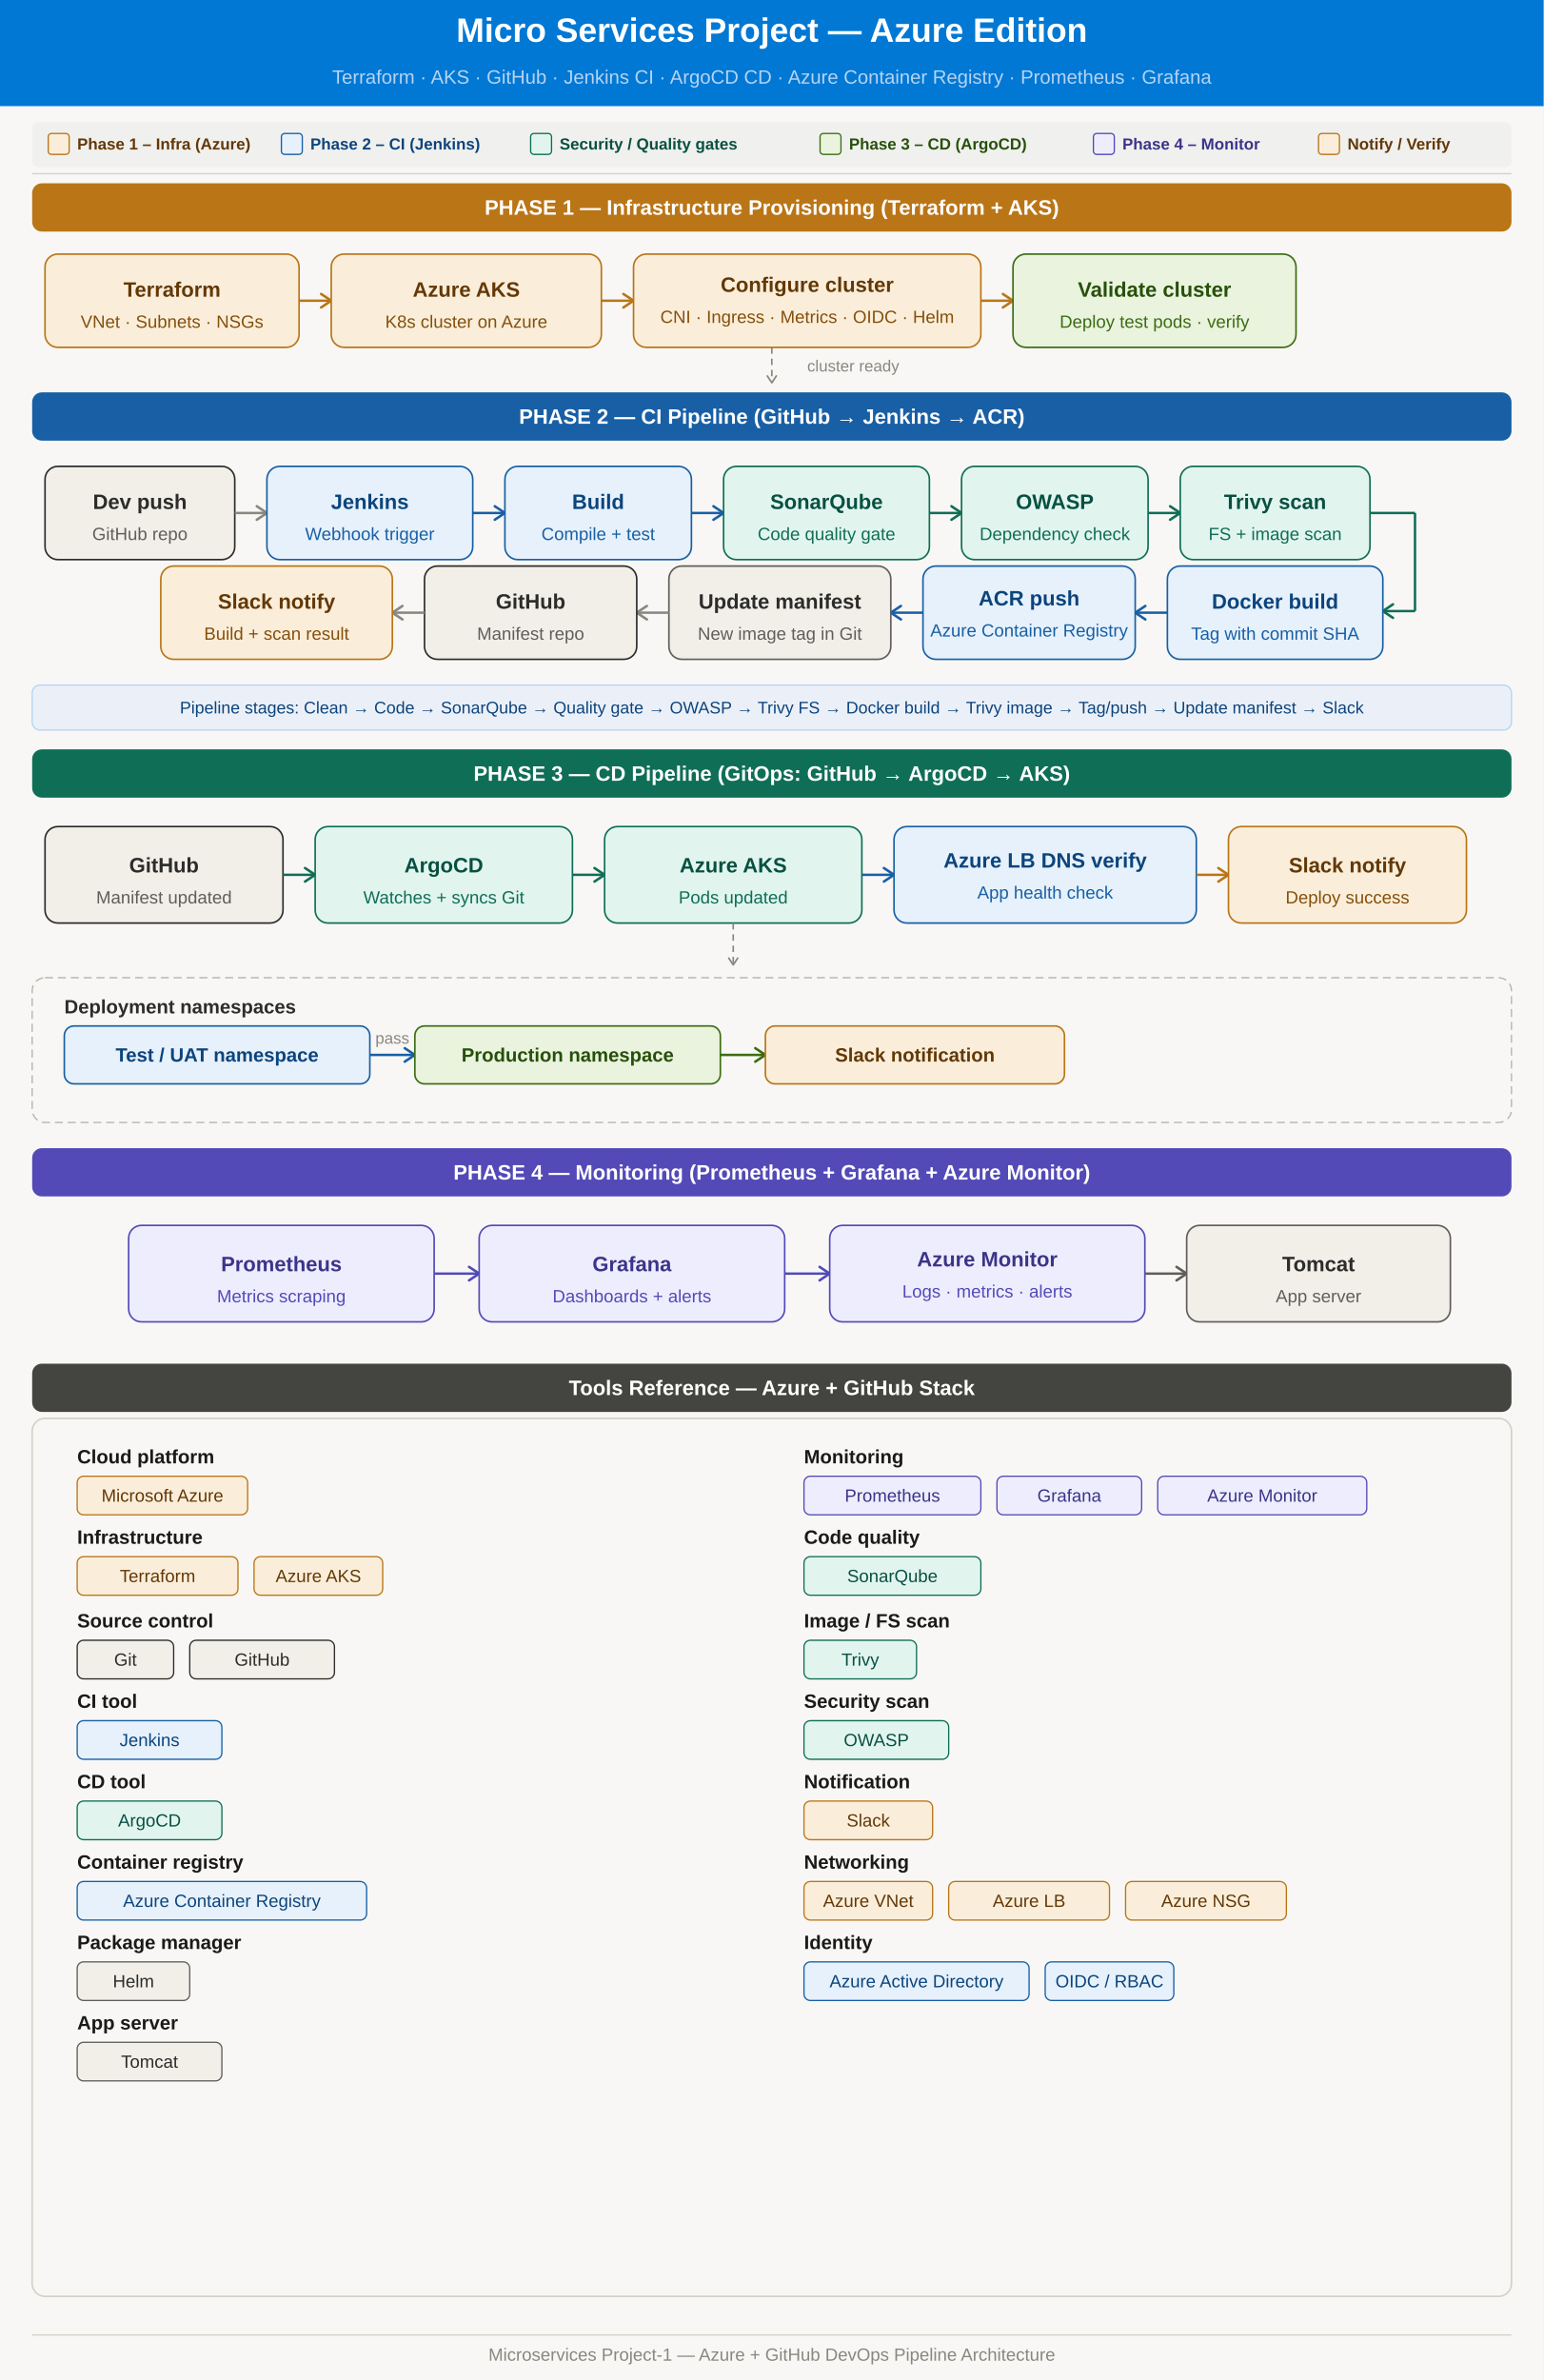
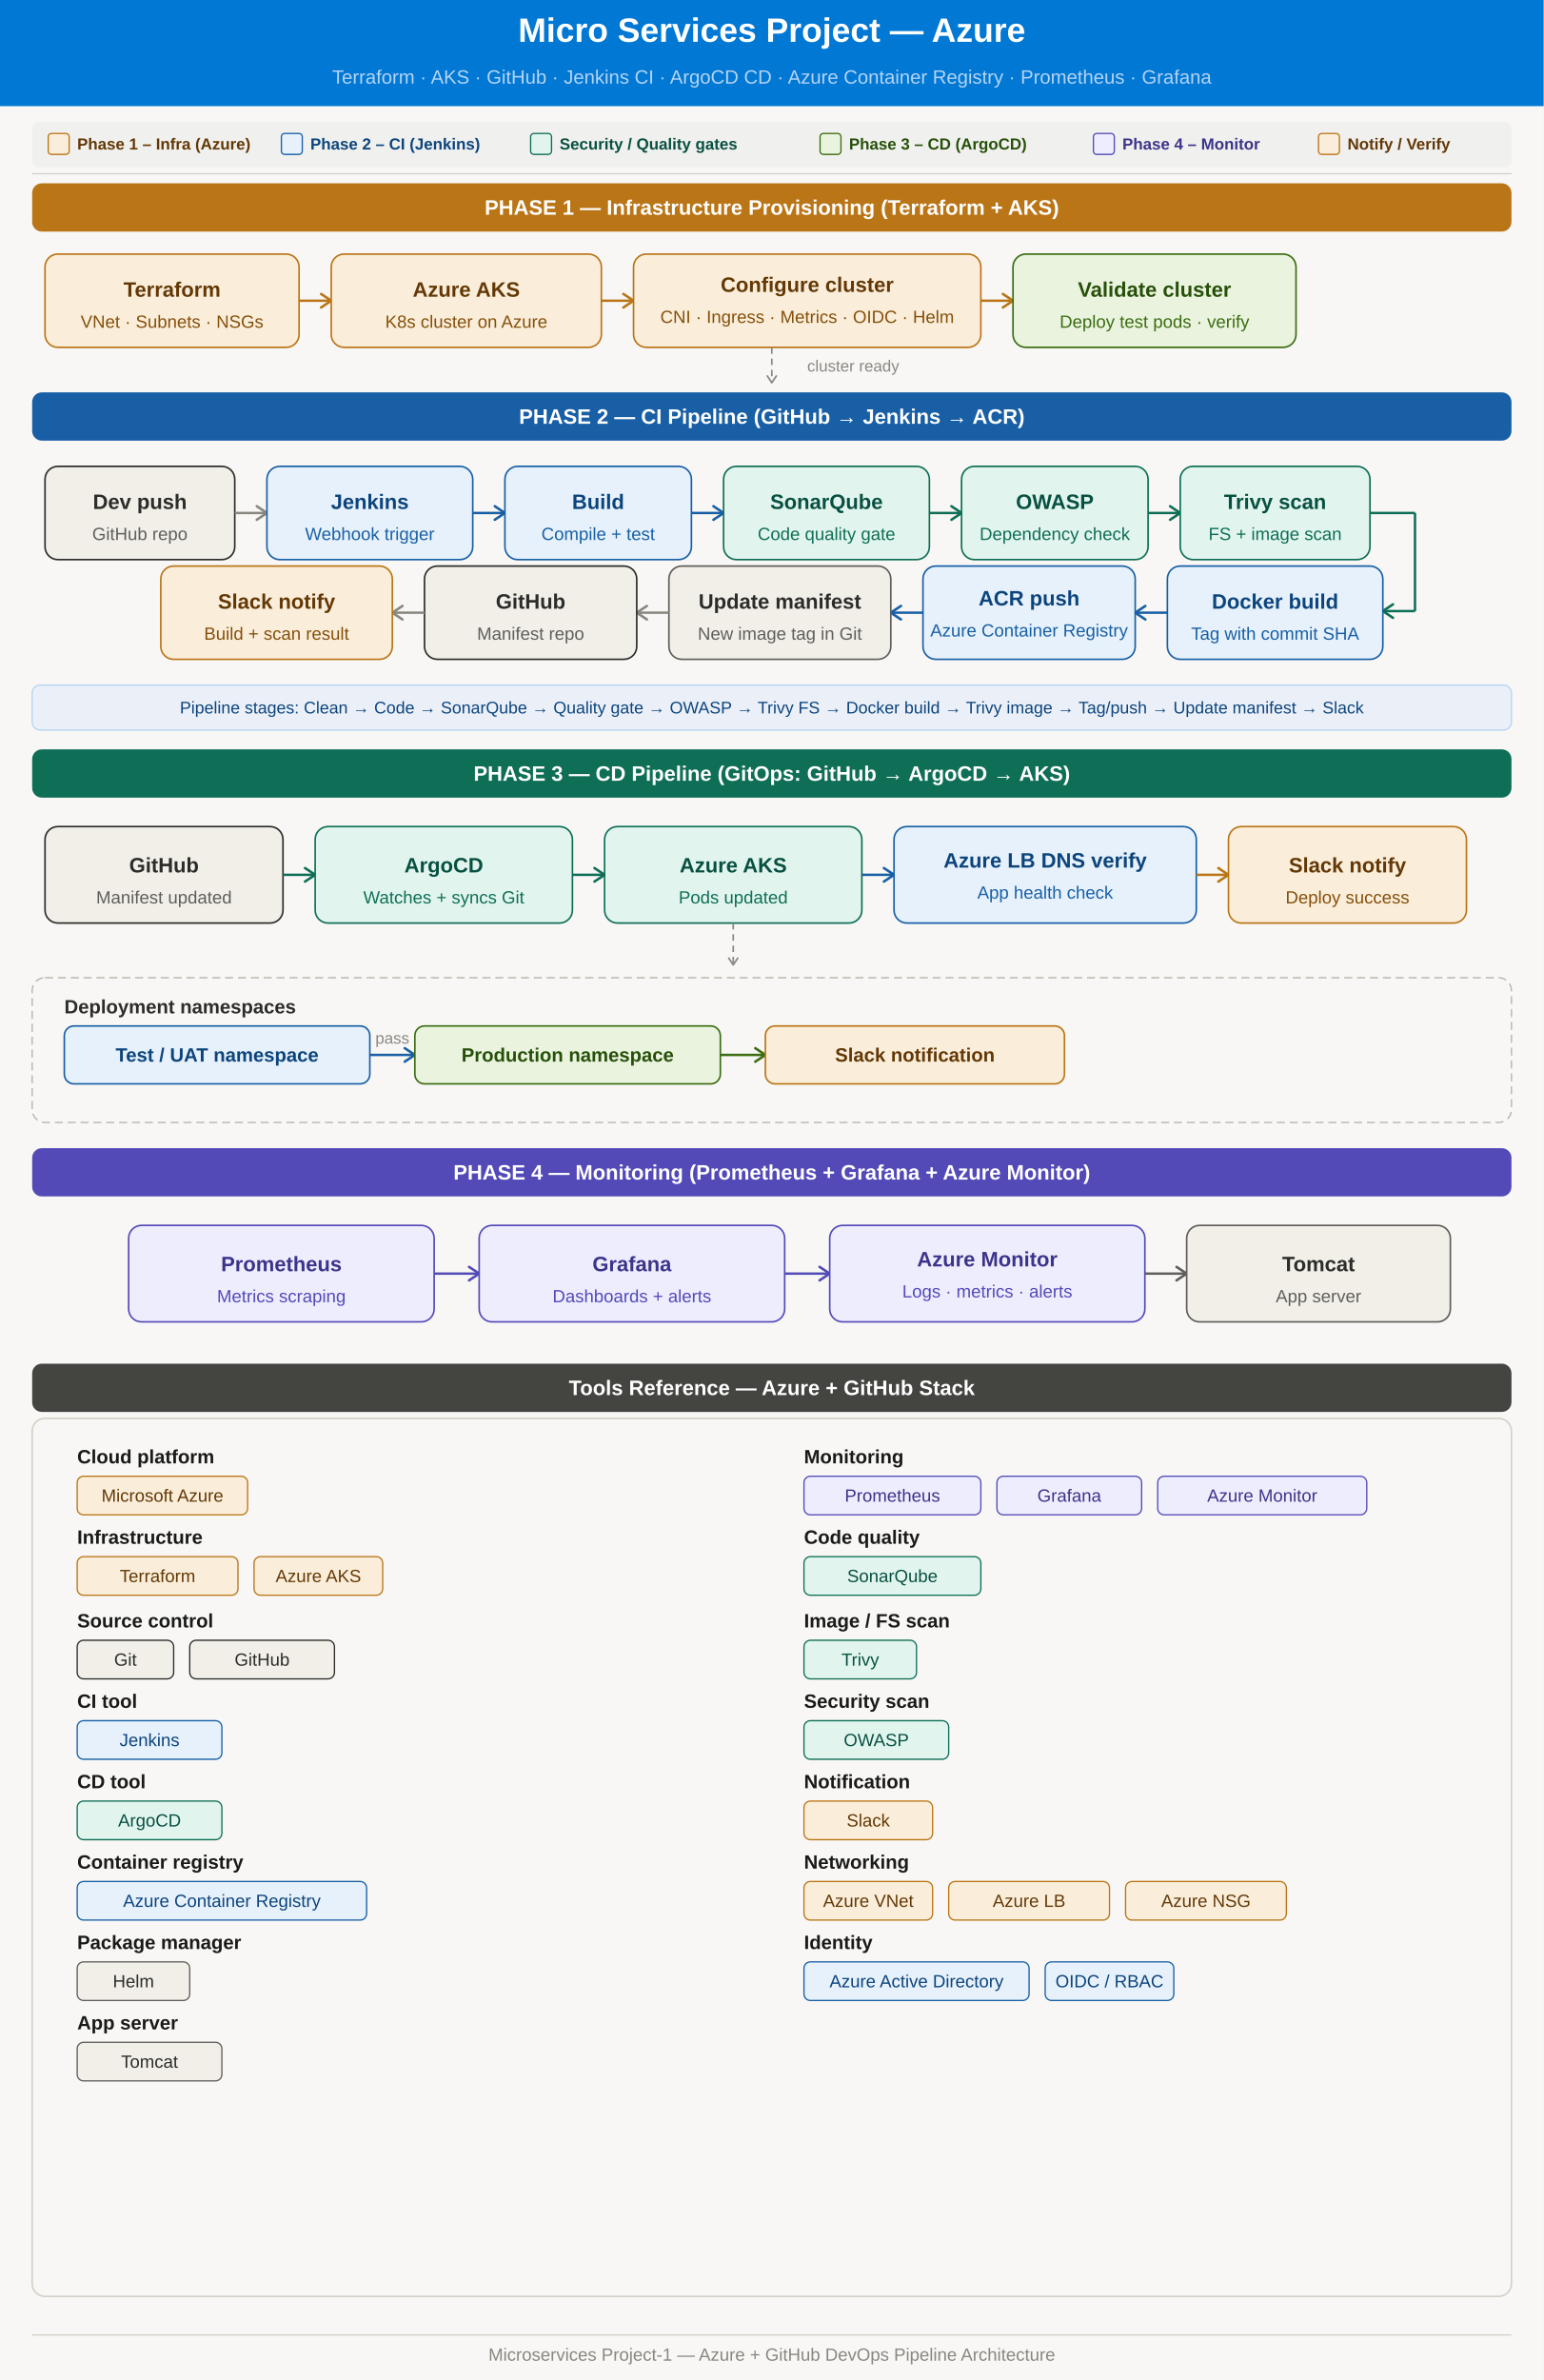
<svg xmlns="http://www.w3.org/2000/svg" width="960" height="1480" viewBox="0 0 960 1480" font-family="Segoe UI, Arial, sans-serif">
  <defs>
    <marker id="arr" viewBox="0 0 10 10" refX="8" refY="5" markerWidth="7" markerHeight="7" orient="auto-start-reverse">
      <path d="M2 1L8 5L2 9" fill="none" stroke="context-stroke" stroke-width="1.5" stroke-linecap="round" stroke-linejoin="round" />
    </marker>
  </defs>
  <rect width="960" height="1480" fill="#F8F7F5" />
  <rect x="0" y="0" width="960" height="66" fill="#0078D4" />
-   <text x="480" y="26" text-anchor="middle" font-size="21" font-weight="700" fill="#FFFFFF">Micro Services Project — Azure Edition</text>
+   <text x="480" y="26" text-anchor="middle" font-size="21" font-weight="700" fill="#FFFFFF">Micro Services Project — Azure</text>
  <text x="480" y="52" text-anchor="middle" font-size="12" fill="#B5D4F4">Terraform · AKS · GitHub · Jenkins CI · ArgoCD CD · Azure Container Registry · Prometheus · Grafana</text>
  <rect x="20" y="76" width="920" height="28" fill="#F0F0EE" rx="4" />
  <rect x="30" y="83" width="13" height="13" rx="2" fill="#FAEEDA" stroke="#BA7517" stroke-width="0.8" />
  <text x="48" y="93" font-size="10" font-weight="600" fill="#633806">Phase 1 – Infra (Azure)</text>
  <rect x="175" y="83" width="13" height="13" rx="2" fill="#E6F1FB" stroke="#185FA5" stroke-width="0.8" />
  <text x="193" y="93" font-size="10" font-weight="600" fill="#0C447C">Phase 2 – CI (Jenkins)</text>
  <rect x="330" y="83" width="13" height="13" rx="2" fill="#E1F5EE" stroke="#0F6E56" stroke-width="0.8" />
  <text x="348" y="93" font-size="10" font-weight="600" fill="#085041">Security / Quality gates</text>
  <rect x="510" y="83" width="13" height="13" rx="2" fill="#EAF3DE" stroke="#3B6D11" stroke-width="0.8" />
  <text x="528" y="93" font-size="10" font-weight="600" fill="#27500A">Phase 3 – CD (ArgoCD)</text>
  <rect x="680" y="83" width="13" height="13" rx="2" fill="#EEEDFE" stroke="#534AB7" stroke-width="0.8" />
  <text x="698" y="93" font-size="10" font-weight="600" fill="#3C3489">Phase 4 – Monitor</text>
  <rect x="820" y="83" width="13" height="13" rx="2" fill="#FAEEDA" stroke="#BA7517" stroke-width="0.8" />
  <text x="838" y="93" font-size="10" font-weight="600" fill="#633806">Notify / Verify</text>
  <line x1="20" y1="108" x2="940" y2="108" stroke="#D3D1C7" stroke-width="0.8" />
  <rect x="20" y="114" width="920" height="30" rx="6" fill="#BA7517" />
  <text x="480" y="129" text-anchor="middle" font-size="13" font-weight="700" fill="#FFFFFF" dominant-baseline="central">PHASE 1 — Infrastructure Provisioning  (Terraform + AKS)</text>
  <rect x="28" y="158" width="158" height="58" rx="8" fill="#FAEEDA" stroke="#BA7517" stroke-width="1" />
  <text x="107" y="180" text-anchor="middle" font-size="13" font-weight="700" fill="#633806" dominant-baseline="central">Terraform</text>
  <text x="107" y="200" text-anchor="middle" font-size="11" fill="#854F0B" dominant-baseline="central">VNet · Subnets · NSGs</text>
  <line x1="186" y1="187" x2="206" y2="187" stroke="#BA7517" stroke-width="1.5" marker-end="url(#arr)" />
  <rect x="206" y="158" width="168" height="58" rx="8" fill="#FAEEDA" stroke="#BA7517" stroke-width="1" />
  <text x="290" y="180" text-anchor="middle" font-size="13" font-weight="700" fill="#633806" dominant-baseline="central">Azure AKS</text>
  <text x="290" y="200" text-anchor="middle" font-size="11" fill="#854F0B" dominant-baseline="central">K8s cluster on Azure</text>
  <line x1="374" y1="187" x2="394" y2="187" stroke="#BA7517" stroke-width="1.5" marker-end="url(#arr)" />
  <rect x="394" y="158" width="216" height="58" rx="8" fill="#FAEEDA" stroke="#BA7517" stroke-width="1" />
  <text x="502" y="177" text-anchor="middle" font-size="13" font-weight="700" fill="#633806" dominant-baseline="central">Configure cluster</text>
  <text x="502" y="197" text-anchor="middle" font-size="11" fill="#854F0B" dominant-baseline="central">CNI · Ingress · Metrics · OIDC · Helm</text>
  <line x1="610" y1="187" x2="630" y2="187" stroke="#BA7517" stroke-width="1.5" marker-end="url(#arr)" />
  <rect x="630" y="158" width="176" height="58" rx="8" fill="#EAF3DE" stroke="#3B6D11" stroke-width="1" />
  <text x="718" y="180" text-anchor="middle" font-size="13" font-weight="700" fill="#27500A" dominant-baseline="central">Validate cluster</text>
  <text x="718" y="200" text-anchor="middle" font-size="11" fill="#3B6D11" dominant-baseline="central">Deploy test pods · verify</text>
  <line x1="480" y1="216" x2="480" y2="238" stroke="#888780" stroke-width="1" stroke-dasharray="4 3" marker-end="url(#arr)" />
  <text x="502" y="231" font-size="10" fill="#888780">cluster ready</text>
  <rect x="20" y="244" width="920" height="30" rx="6" fill="#185FA5" />
  <text x="480" y="259" text-anchor="middle" font-size="13" font-weight="700" fill="#FFFFFF" dominant-baseline="central">PHASE 2 — CI Pipeline  (GitHub → Jenkins → ACR)</text>
  <rect x="28" y="290" width="118" height="58" rx="8" fill="#F1EFE8" stroke="#2C2C2A" stroke-width="1" />
  <text x="87" y="312" text-anchor="middle" font-size="13" font-weight="700" fill="#2C2C2A" dominant-baseline="central">Dev push</text>
  <text x="87" y="332" text-anchor="middle" font-size="11" fill="#5F5E5A" dominant-baseline="central">GitHub repo</text>
  <line x1="146" y1="319" x2="166" y2="319" stroke="#888780" stroke-width="1.5" marker-end="url(#arr)" />
  <rect x="166" y="290" width="128" height="58" rx="8" fill="#E6F1FB" stroke="#185FA5" stroke-width="1" />
  <text x="230" y="312" text-anchor="middle" font-size="13" font-weight="700" fill="#0C447C" dominant-baseline="central">Jenkins</text>
  <text x="230" y="332" text-anchor="middle" font-size="11" fill="#185FA5" dominant-baseline="central">Webhook trigger</text>
  <line x1="294" y1="319" x2="314" y2="319" stroke="#185FA5" stroke-width="1.5" marker-end="url(#arr)" />
  <rect x="314" y="290" width="116" height="58" rx="8" fill="#E6F1FB" stroke="#185FA5" stroke-width="1" />
  <text x="372" y="312" text-anchor="middle" font-size="13" font-weight="700" fill="#0C447C" dominant-baseline="central">Build</text>
  <text x="372" y="332" text-anchor="middle" font-size="11" fill="#185FA5" dominant-baseline="central">Compile + test</text>
  <line x1="430" y1="319" x2="450" y2="319" stroke="#185FA5" stroke-width="1.5" marker-end="url(#arr)" />
  <rect x="450" y="290" width="128" height="58" rx="8" fill="#E1F5EE" stroke="#0F6E56" stroke-width="1" />
  <text x="514" y="312" text-anchor="middle" font-size="13" font-weight="700" fill="#085041" dominant-baseline="central">SonarQube</text>
  <text x="514" y="332" text-anchor="middle" font-size="11" fill="#0F6E56" dominant-baseline="central">Code quality gate</text>
  <line x1="578" y1="319" x2="598" y2="319" stroke="#0F6E56" stroke-width="1.5" marker-end="url(#arr)" />
  <rect x="598" y="290" width="116" height="58" rx="8" fill="#E1F5EE" stroke="#0F6E56" stroke-width="1" />
  <text x="656" y="312" text-anchor="middle" font-size="13" font-weight="700" fill="#085041" dominant-baseline="central">OWASP</text>
  <text x="656" y="332" text-anchor="middle" font-size="11" fill="#0F6E56" dominant-baseline="central">Dependency check</text>
  <line x1="714" y1="319" x2="734" y2="319" stroke="#0F6E56" stroke-width="1.5" marker-end="url(#arr)" />
  <rect x="734" y="290" width="118" height="58" rx="8" fill="#E1F5EE" stroke="#0F6E56" stroke-width="1" />
  <text x="793" y="312" text-anchor="middle" font-size="13" font-weight="700" fill="#085041" dominant-baseline="central">Trivy scan</text>
  <text x="793" y="332" text-anchor="middle" font-size="11" fill="#0F6E56" dominant-baseline="central">FS + image scan</text>
  <line x1="852" y1="319" x2="880" y2="319" stroke="#0F6E56" stroke-width="1.5" />
  <line x1="880" y1="319" x2="880" y2="380" stroke="#0F6E56" stroke-width="1.5" />
  <line x1="880" y1="380" x2="860" y2="380" stroke="#0F6E56" stroke-width="1.5" marker-end="url(#arr)" />
  <rect x="726" y="352" width="134" height="58" rx="8" fill="#E6F1FB" stroke="#185FA5" stroke-width="1" />
  <text x="793" y="374" text-anchor="middle" font-size="13" font-weight="700" fill="#0C447C" dominant-baseline="central">Docker build</text>
  <text x="793" y="394" text-anchor="middle" font-size="11" fill="#185FA5" dominant-baseline="central">Tag with commit SHA</text>
  <line x1="726" y1="381" x2="706" y2="381" stroke="#185FA5" stroke-width="1.5" marker-end="url(#arr)" />
  <rect x="574" y="352" width="132" height="58" rx="8" fill="#E6F1FB" stroke="#185FA5" stroke-width="1" />
  <text x="640" y="372" text-anchor="middle" font-size="13" font-weight="700" fill="#0C447C" dominant-baseline="central">ACR push</text>
  <text x="640" y="392" text-anchor="middle" font-size="11" fill="#185FA5" dominant-baseline="central">Azure Container Registry</text>
  <line x1="574" y1="381" x2="554" y2="381" stroke="#185FA5" stroke-width="1.5" marker-end="url(#arr)" />
  <rect x="416" y="352" width="138" height="58" rx="8" fill="#F1EFE8" stroke="#5F5E5A" stroke-width="1" />
  <text x="485" y="374" text-anchor="middle" font-size="13" font-weight="700" fill="#2C2C2A" dominant-baseline="central">Update manifest</text>
  <text x="485" y="394" text-anchor="middle" font-size="11" fill="#5F5E5A" dominant-baseline="central">New image tag in Git</text>
  <line x1="416" y1="381" x2="396" y2="381" stroke="#888780" stroke-width="1.5" marker-end="url(#arr)" />
  <rect x="264" y="352" width="132" height="58" rx="8" fill="#F1EFE8" stroke="#2C2C2A" stroke-width="1" />
  <text x="330" y="374" text-anchor="middle" font-size="13" font-weight="700" fill="#2C2C2A" dominant-baseline="central">GitHub</text>
  <text x="330" y="394" text-anchor="middle" font-size="11" fill="#5F5E5A" dominant-baseline="central">Manifest repo</text>
  <line x1="264" y1="381" x2="244" y2="381" stroke="#888780" stroke-width="1.5" marker-end="url(#arr)" />
  <rect x="100" y="352" width="144" height="58" rx="8" fill="#FAEEDA" stroke="#BA7517" stroke-width="1" />
  <text x="172" y="374" text-anchor="middle" font-size="13" font-weight="700" fill="#633806" dominant-baseline="central">Slack notify</text>
  <text x="172" y="394" text-anchor="middle" font-size="11" fill="#854F0B" dominant-baseline="central">Build + scan result</text>
  <rect x="20" y="426" width="920" height="28" rx="5" fill="#EBF0F8" stroke="#B5D4F4" stroke-width="0.8" />
  <text x="480" y="440" text-anchor="middle" font-size="10.5" fill="#0C447C" dominant-baseline="central">Pipeline stages: Clean → Code → SonarQube → Quality gate → OWASP → Trivy FS → Docker build → Trivy image → Tag/push → Update manifest → Slack</text>
  <rect x="20" y="466" width="920" height="30" rx="6" fill="#0F6E56" />
  <text x="480" y="481" text-anchor="middle" font-size="13" font-weight="700" fill="#FFFFFF" dominant-baseline="central">PHASE 3 — CD Pipeline  (GitOps: GitHub → ArgoCD → AKS)</text>
  <rect x="28" y="514" width="148" height="60" rx="8" fill="#F1EFE8" stroke="#2C2C2A" stroke-width="1" />
  <text x="102" y="538" text-anchor="middle" font-size="13" font-weight="700" fill="#2C2C2A" dominant-baseline="central">GitHub</text>
  <text x="102" y="558" text-anchor="middle" font-size="11" fill="#5F5E5A" dominant-baseline="central">Manifest updated</text>
  <line x1="176" y1="544" x2="196" y2="544" stroke="#0F6E56" stroke-width="1.5" marker-end="url(#arr)" />
  <rect x="196" y="514" width="160" height="60" rx="8" fill="#E1F5EE" stroke="#0F6E56" stroke-width="1" />
  <text x="276" y="538" text-anchor="middle" font-size="13" font-weight="700" fill="#085041" dominant-baseline="central">ArgoCD</text>
  <text x="276" y="558" text-anchor="middle" font-size="11" fill="#0F6E56" dominant-baseline="central">Watches + syncs Git</text>
  <line x1="356" y1="544" x2="376" y2="544" stroke="#0F6E56" stroke-width="1.5" marker-end="url(#arr)" />
  <rect x="376" y="514" width="160" height="60" rx="8" fill="#E1F5EE" stroke="#0F6E56" stroke-width="1" />
  <text x="456" y="538" text-anchor="middle" font-size="13" font-weight="700" fill="#085041" dominant-baseline="central">Azure AKS</text>
  <text x="456" y="558" text-anchor="middle" font-size="11" fill="#0F6E56" dominant-baseline="central">Pods updated</text>
  <line x1="536" y1="544" x2="556" y2="544" stroke="#185FA5" stroke-width="1.5" marker-end="url(#arr)" />
  <rect x="556" y="514" width="188" height="60" rx="8" fill="#E6F1FB" stroke="#185FA5" stroke-width="1" />
  <text x="650" y="535" text-anchor="middle" font-size="13" font-weight="700" fill="#0C447C" dominant-baseline="central">Azure LB DNS verify</text>
  <text x="650" y="555" text-anchor="middle" font-size="11" fill="#185FA5" dominant-baseline="central">App health check</text>
  <line x1="744" y1="544" x2="764" y2="544" stroke="#BA7517" stroke-width="1.5" marker-end="url(#arr)" />
  <rect x="764" y="514" width="148" height="60" rx="8" fill="#FAEEDA" stroke="#BA7517" stroke-width="1" />
  <text x="838" y="538" text-anchor="middle" font-size="13" font-weight="700" fill="#633806" dominant-baseline="central">Slack notify</text>
  <text x="838" y="558" text-anchor="middle" font-size="11" fill="#854F0B" dominant-baseline="central">Deploy success</text>
  <line x1="456" y1="574" x2="456" y2="600" stroke="#888780" stroke-width="1" stroke-dasharray="4 3" marker-end="url(#arr)" />
  <rect x="20" y="608" width="920" height="90" rx="8" fill="none" stroke="#B4B2A9" stroke-width="0.8" stroke-dasharray="5 3" />
  <text x="40" y="626" font-size="12" font-weight="700" fill="#2C2C2A" dominant-baseline="central">Deployment namespaces</text>
  <rect x="40" y="638" width="190" height="36" rx="6" fill="#E6F1FB" stroke="#185FA5" stroke-width="1" />
  <text x="135" y="656" text-anchor="middle" font-size="12" font-weight="600" fill="#0C447C" dominant-baseline="central">Test / UAT namespace</text>
  <line x1="230" y1="656" x2="258" y2="656" stroke="#185FA5" stroke-width="1.5" marker-end="url(#arr)" />
  <text x="244" y="649" text-anchor="middle" font-size="10" fill="#888780">pass</text>
  <rect x="258" y="638" width="190" height="36" rx="6" fill="#EAF3DE" stroke="#3B6D11" stroke-width="1" />
  <text x="353" y="656" text-anchor="middle" font-size="12" font-weight="600" fill="#27500A" dominant-baseline="central">Production namespace</text>
  <line x1="448" y1="656" x2="476" y2="656" stroke="#3B6D11" stroke-width="1.5" marker-end="url(#arr)" />
  <rect x="476" y="638" width="186" height="36" rx="6" fill="#FAEEDA" stroke="#BA7517" stroke-width="1" />
  <text x="569" y="656" text-anchor="middle" font-size="12" font-weight="600" fill="#633806" dominant-baseline="central">Slack notification</text>
  <rect x="20" y="714" width="920" height="30" rx="6" fill="#534AB7" />
  <text x="480" y="729" text-anchor="middle" font-size="13" font-weight="700" fill="#FFFFFF" dominant-baseline="central">PHASE 4 — Monitoring  (Prometheus + Grafana + Azure Monitor)</text>
  <rect x="80" y="762" width="190" height="60" rx="8" fill="#EEEDFE" stroke="#534AB7" stroke-width="1" />
  <text x="175" y="786" text-anchor="middle" font-size="13" font-weight="700" fill="#3C3489" dominant-baseline="central">Prometheus</text>
  <text x="175" y="806" text-anchor="middle" font-size="11" fill="#534AB7" dominant-baseline="central">Metrics scraping</text>
  <line x1="270" y1="792" x2="298" y2="792" stroke="#534AB7" stroke-width="1.5" marker-end="url(#arr)" />
  <rect x="298" y="762" width="190" height="60" rx="8" fill="#EEEDFE" stroke="#534AB7" stroke-width="1" />
  <text x="393" y="786" text-anchor="middle" font-size="13" font-weight="700" fill="#3C3489" dominant-baseline="central">Grafana</text>
  <text x="393" y="806" text-anchor="middle" font-size="11" fill="#534AB7" dominant-baseline="central">Dashboards + alerts</text>
  <line x1="488" y1="792" x2="516" y2="792" stroke="#534AB7" stroke-width="1.5" marker-end="url(#arr)" />
  <rect x="516" y="762" width="196" height="60" rx="8" fill="#EEEDFE" stroke="#534AB7" stroke-width="1" />
  <text x="614" y="783" text-anchor="middle" font-size="13" font-weight="700" fill="#3C3489" dominant-baseline="central">Azure Monitor</text>
  <text x="614" y="803" text-anchor="middle" font-size="11" fill="#534AB7" dominant-baseline="central">Logs · metrics · alerts</text>
  <line x1="712" y1="792" x2="738" y2="792" stroke="#5F5E5A" stroke-width="1.5" marker-end="url(#arr)" />
  <rect x="738" y="762" width="164" height="60" rx="8" fill="#F1EFE8" stroke="#5F5E5A" stroke-width="1" />
  <text x="820" y="786" text-anchor="middle" font-size="13" font-weight="700" fill="#2C2C2A" dominant-baseline="central">Tomcat</text>
  <text x="820" y="806" text-anchor="middle" font-size="11" fill="#5F5E5A" dominant-baseline="central">App server</text>
  <rect x="20" y="848" width="920" height="30" rx="6" fill="#444441" />
  <text x="480" y="863" text-anchor="middle" font-size="13" font-weight="700" fill="#FFFFFF" dominant-baseline="central">Tools Reference — Azure + GitHub Stack</text>
  <rect x="20" y="882" width="920" height="546" rx="8" fill="none" stroke="#D3D1C7" stroke-width="1" />
  <text x="48" y="910" font-size="12" font-weight="700" fill="#1a1a1a">Cloud platform</text>
  <rect x="48" y="918" width="106" height="24" rx="4" fill="#FAEEDA" stroke="#BA7517" stroke-width="0.8" />
  <text x="101" y="930" text-anchor="middle" font-size="11" fill="#633806" dominant-baseline="central">Microsoft Azure</text>
  <text x="48" y="960" font-size="12" font-weight="700" fill="#1a1a1a">Infrastructure</text>
  <rect x="48" y="968" width="100" height="24" rx="4" fill="#FAEEDA" stroke="#BA7517" stroke-width="0.8" />
  <text x="98" y="980" text-anchor="middle" font-size="11" fill="#633806" dominant-baseline="central">Terraform</text>
  <rect x="158" y="968" width="80" height="24" rx="4" fill="#FAEEDA" stroke="#BA7517" stroke-width="0.8" />
  <text x="198" y="980" text-anchor="middle" font-size="11" fill="#633806" dominant-baseline="central">Azure AKS</text>
  <text x="48" y="1012" font-size="12" font-weight="700" fill="#1a1a1a">Source control</text>
  <rect x="48" y="1020" width="60" height="24" rx="4" fill="#F1EFE8" stroke="#2C2C2A" stroke-width="0.8" />
  <text x="78" y="1032" text-anchor="middle" font-size="11" fill="#2C2C2A" dominant-baseline="central">Git</text>
  <rect x="118" y="1020" width="90" height="24" rx="4" fill="#F1EFE8" stroke="#2C2C2A" stroke-width="0.8" />
  <text x="163" y="1032" text-anchor="middle" font-size="11" fill="#2C2C2A" dominant-baseline="central">GitHub</text>
  <text x="48" y="1062" font-size="12" font-weight="700" fill="#1a1a1a">CI tool</text>
  <rect x="48" y="1070" width="90" height="24" rx="4" fill="#E6F1FB" stroke="#185FA5" stroke-width="0.8" />
  <text x="93" y="1082" text-anchor="middle" font-size="11" fill="#0C447C" dominant-baseline="central">Jenkins</text>
  <text x="48" y="1112" font-size="12" font-weight="700" fill="#1a1a1a">CD tool</text>
  <rect x="48" y="1120" width="90" height="24" rx="4" fill="#E1F5EE" stroke="#0F6E56" stroke-width="0.8" />
  <text x="93" y="1132" text-anchor="middle" font-size="11" fill="#085041" dominant-baseline="central">ArgoCD</text>
  <text x="48" y="1162" font-size="12" font-weight="700" fill="#1a1a1a">Container registry</text>
  <rect x="48" y="1170" width="180" height="24" rx="4" fill="#E6F1FB" stroke="#185FA5" stroke-width="0.8" />
  <text x="138" y="1182" text-anchor="middle" font-size="11" fill="#0C447C" dominant-baseline="central">Azure Container Registry</text>
  <text x="48" y="1212" font-size="12" font-weight="700" fill="#1a1a1a">Package manager</text>
  <rect x="48" y="1220" width="70" height="24" rx="4" fill="#F1EFE8" stroke="#5F5E5A" stroke-width="0.8" />
  <text x="83" y="1232" text-anchor="middle" font-size="11" fill="#2C2C2A" dominant-baseline="central">Helm</text>
  <text x="48" y="1262" font-size="12" font-weight="700" fill="#1a1a1a">App server</text>
  <rect x="48" y="1270" width="90" height="24" rx="4" fill="#F1EFE8" stroke="#5F5E5A" stroke-width="0.8" />
  <text x="93" y="1282" text-anchor="middle" font-size="11" fill="#2C2C2A" dominant-baseline="central">Tomcat</text>
  <text x="500" y="910" font-size="12" font-weight="700" fill="#1a1a1a">Monitoring</text>
  <rect x="500" y="918" width="110" height="24" rx="4" fill="#EEEDFE" stroke="#534AB7" stroke-width="0.8" />
  <text x="555" y="930" text-anchor="middle" font-size="11" fill="#3C3489" dominant-baseline="central">Prometheus</text>
  <rect x="620" y="918" width="90" height="24" rx="4" fill="#EEEDFE" stroke="#534AB7" stroke-width="0.8" />
  <text x="665" y="930" text-anchor="middle" font-size="11" fill="#3C3489" dominant-baseline="central">Grafana</text>
  <rect x="720" y="918" width="130" height="24" rx="4" fill="#EEEDFE" stroke="#534AB7" stroke-width="0.8" />
  <text x="785" y="930" text-anchor="middle" font-size="11" fill="#3C3489" dominant-baseline="central">Azure Monitor</text>
  <text x="500" y="960" font-size="12" font-weight="700" fill="#1a1a1a">Code quality</text>
  <rect x="500" y="968" width="110" height="24" rx="4" fill="#E1F5EE" stroke="#0F6E56" stroke-width="0.8" />
  <text x="555" y="980" text-anchor="middle" font-size="11" fill="#085041" dominant-baseline="central">SonarQube</text>
  <text x="500" y="1012" font-size="12" font-weight="700" fill="#1a1a1a">Image / FS scan</text>
  <rect x="500" y="1020" width="70" height="24" rx="4" fill="#E1F5EE" stroke="#0F6E56" stroke-width="0.8" />
  <text x="535" y="1032" text-anchor="middle" font-size="11" fill="#085041" dominant-baseline="central">Trivy</text>
  <text x="500" y="1062" font-size="12" font-weight="700" fill="#1a1a1a">Security scan</text>
  <rect x="500" y="1070" width="90" height="24" rx="4" fill="#E1F5EE" stroke="#0F6E56" stroke-width="0.8" />
  <text x="545" y="1082" text-anchor="middle" font-size="11" fill="#085041" dominant-baseline="central">OWASP</text>
  <text x="500" y="1112" font-size="12" font-weight="700" fill="#1a1a1a">Notification</text>
  <rect x="500" y="1120" width="80" height="24" rx="4" fill="#FAEEDA" stroke="#BA7517" stroke-width="0.8" />
  <text x="540" y="1132" text-anchor="middle" font-size="11" fill="#633806" dominant-baseline="central">Slack</text>
  <text x="500" y="1162" font-size="12" font-weight="700" fill="#1a1a1a">Networking</text>
  <rect x="500" y="1170" width="80" height="24" rx="4" fill="#FAEEDA" stroke="#BA7517" stroke-width="0.8" />
  <text x="540" y="1182" text-anchor="middle" font-size="11" fill="#633806" dominant-baseline="central">Azure VNet</text>
  <rect x="590" y="1170" width="100" height="24" rx="4" fill="#FAEEDA" stroke="#BA7517" stroke-width="0.8" />
  <text x="640" y="1182" text-anchor="middle" font-size="11" fill="#633806" dominant-baseline="central">Azure LB</text>
  <rect x="700" y="1170" width="100" height="24" rx="4" fill="#FAEEDA" stroke="#BA7517" stroke-width="0.8" />
  <text x="750" y="1182" text-anchor="middle" font-size="11" fill="#633806" dominant-baseline="central">Azure NSG</text>
  <text x="500" y="1212" font-size="12" font-weight="700" fill="#1a1a1a">Identity</text>
  <rect x="500" y="1220" width="140" height="24" rx="4" fill="#E6F1FB" stroke="#185FA5" stroke-width="0.8" />
  <text x="570" y="1232" text-anchor="middle" font-size="11" fill="#0C447C" dominant-baseline="central">Azure Active Directory</text>
  <rect x="650" y="1220" width="80" height="24" rx="4" fill="#E6F1FB" stroke="#185FA5" stroke-width="0.8" />
  <text x="690" y="1232" text-anchor="middle" font-size="11" fill="#0C447C" dominant-baseline="central">OIDC / RBAC</text>
  <line x1="20" y1="1452" x2="940" y2="1452" stroke="#D3D1C7" stroke-width="0.8" />
  <text x="480" y="1468" text-anchor="middle" font-size="11" fill="#888780">Microservices Project-1 — Azure + GitHub DevOps Pipeline Architecture</text>
</svg>
